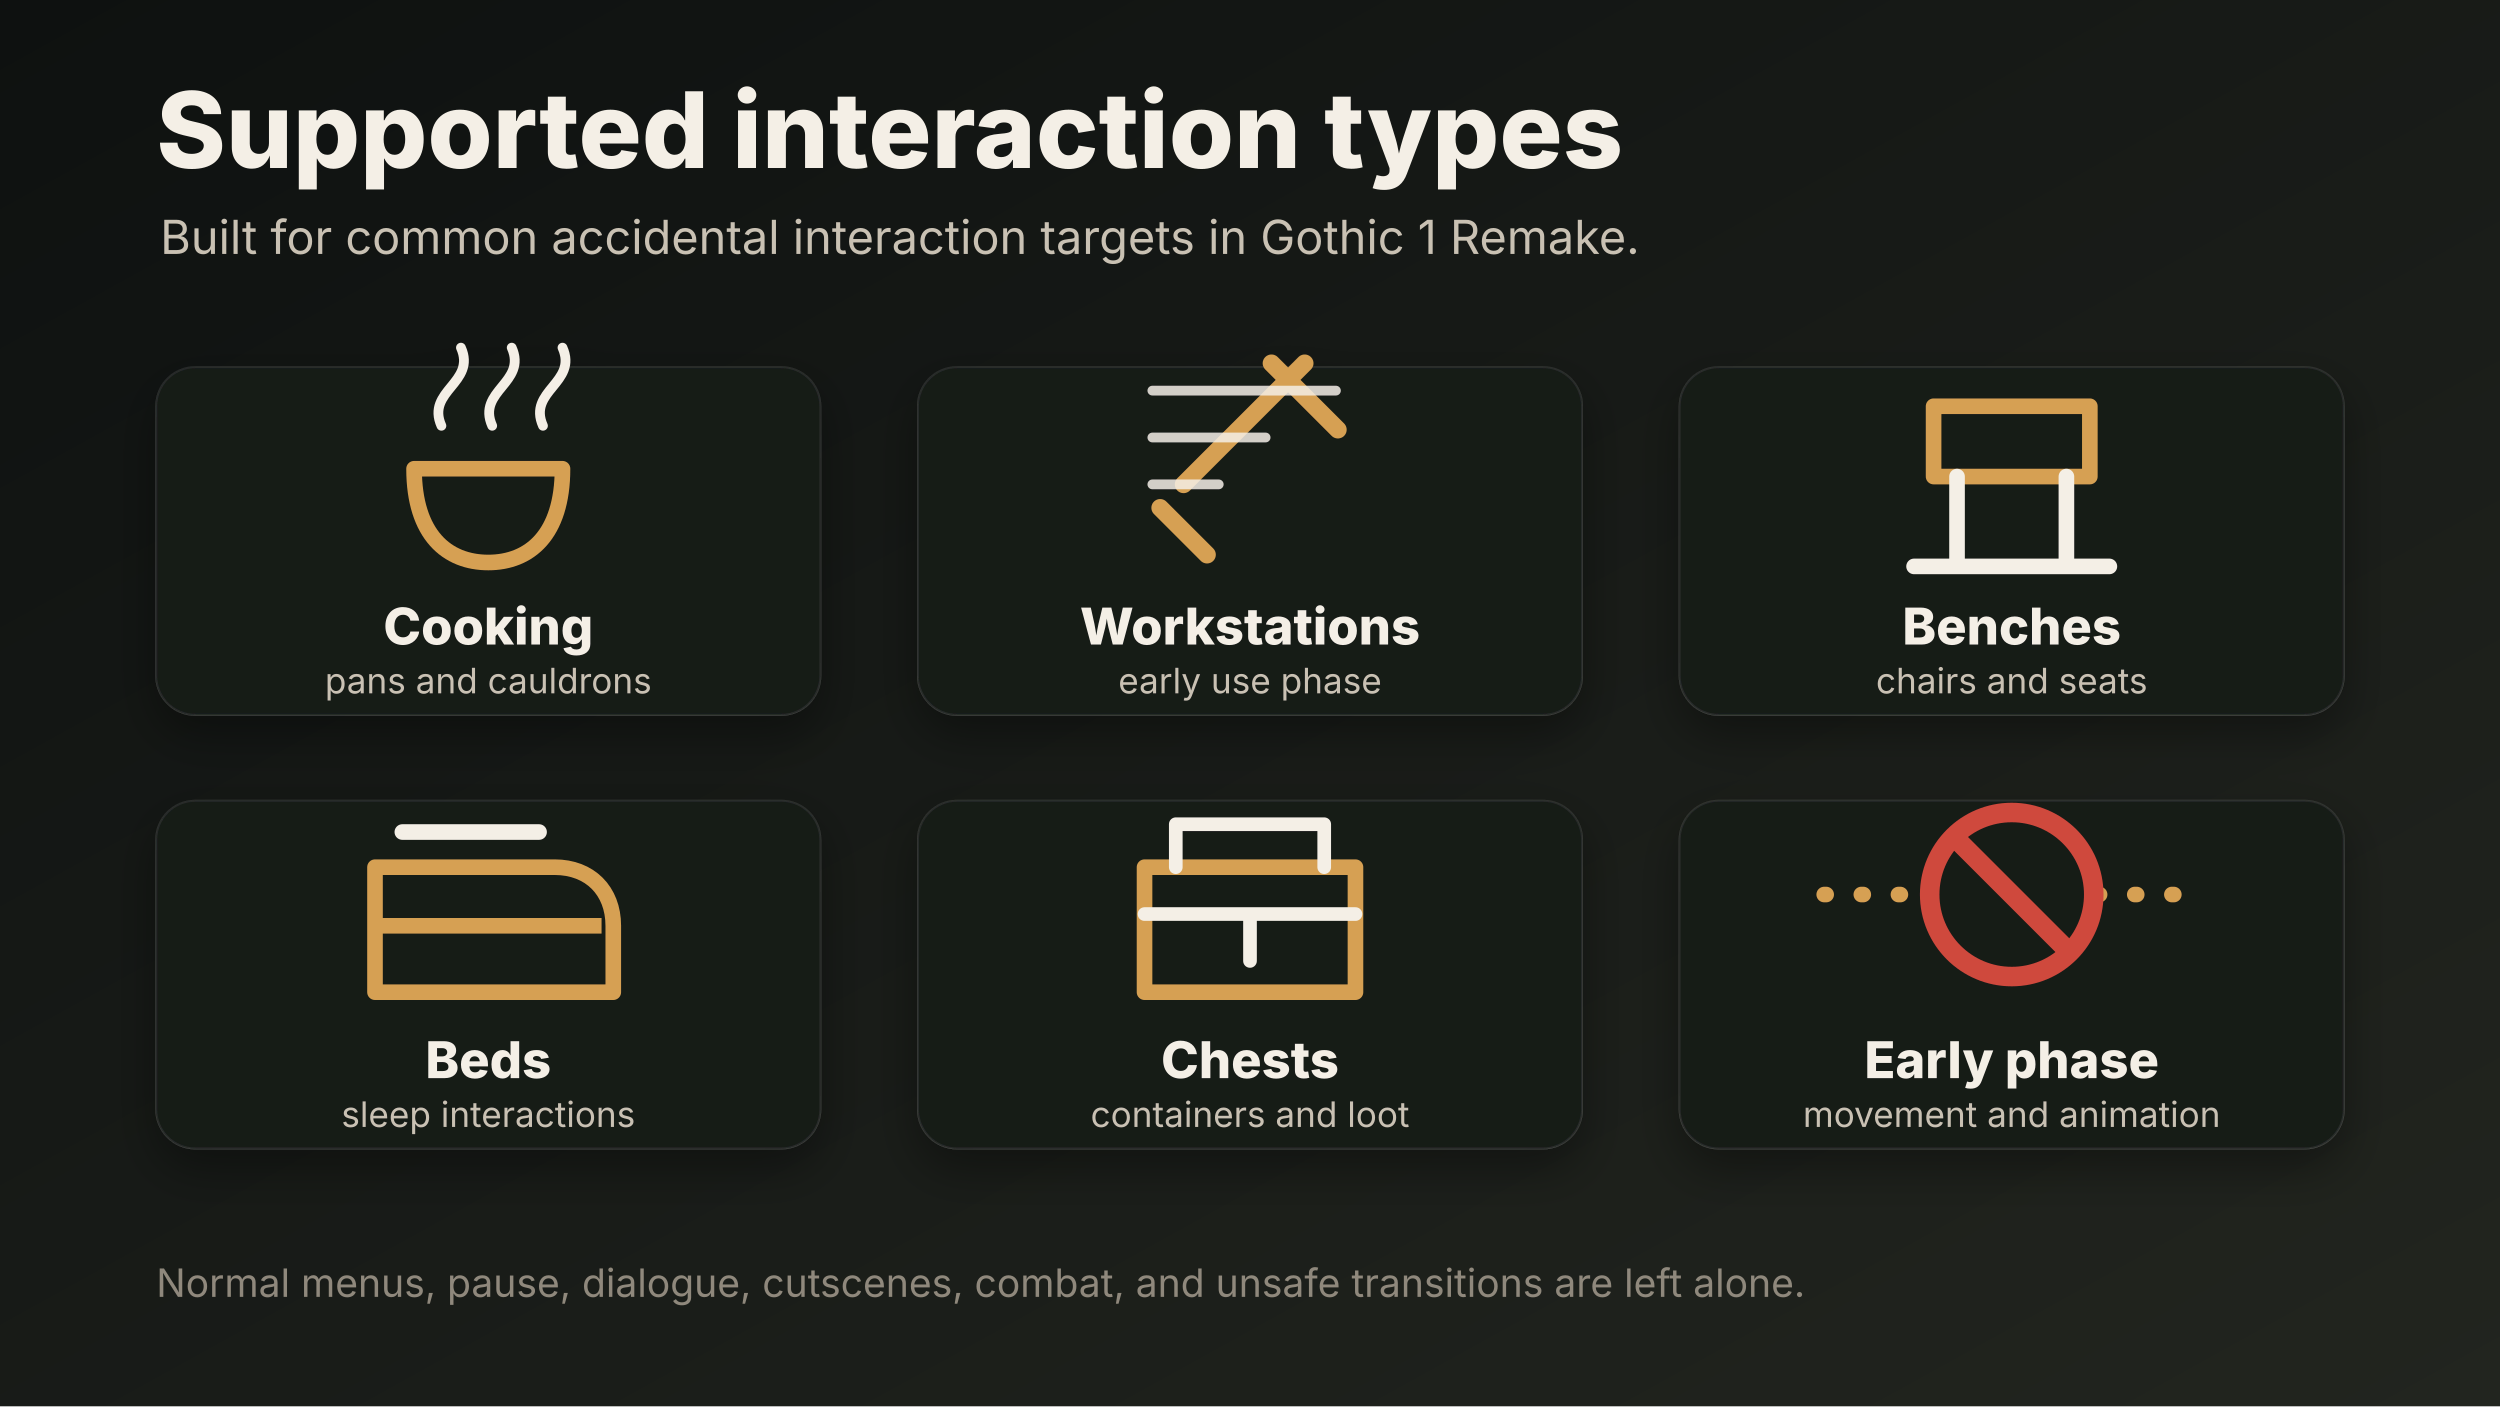
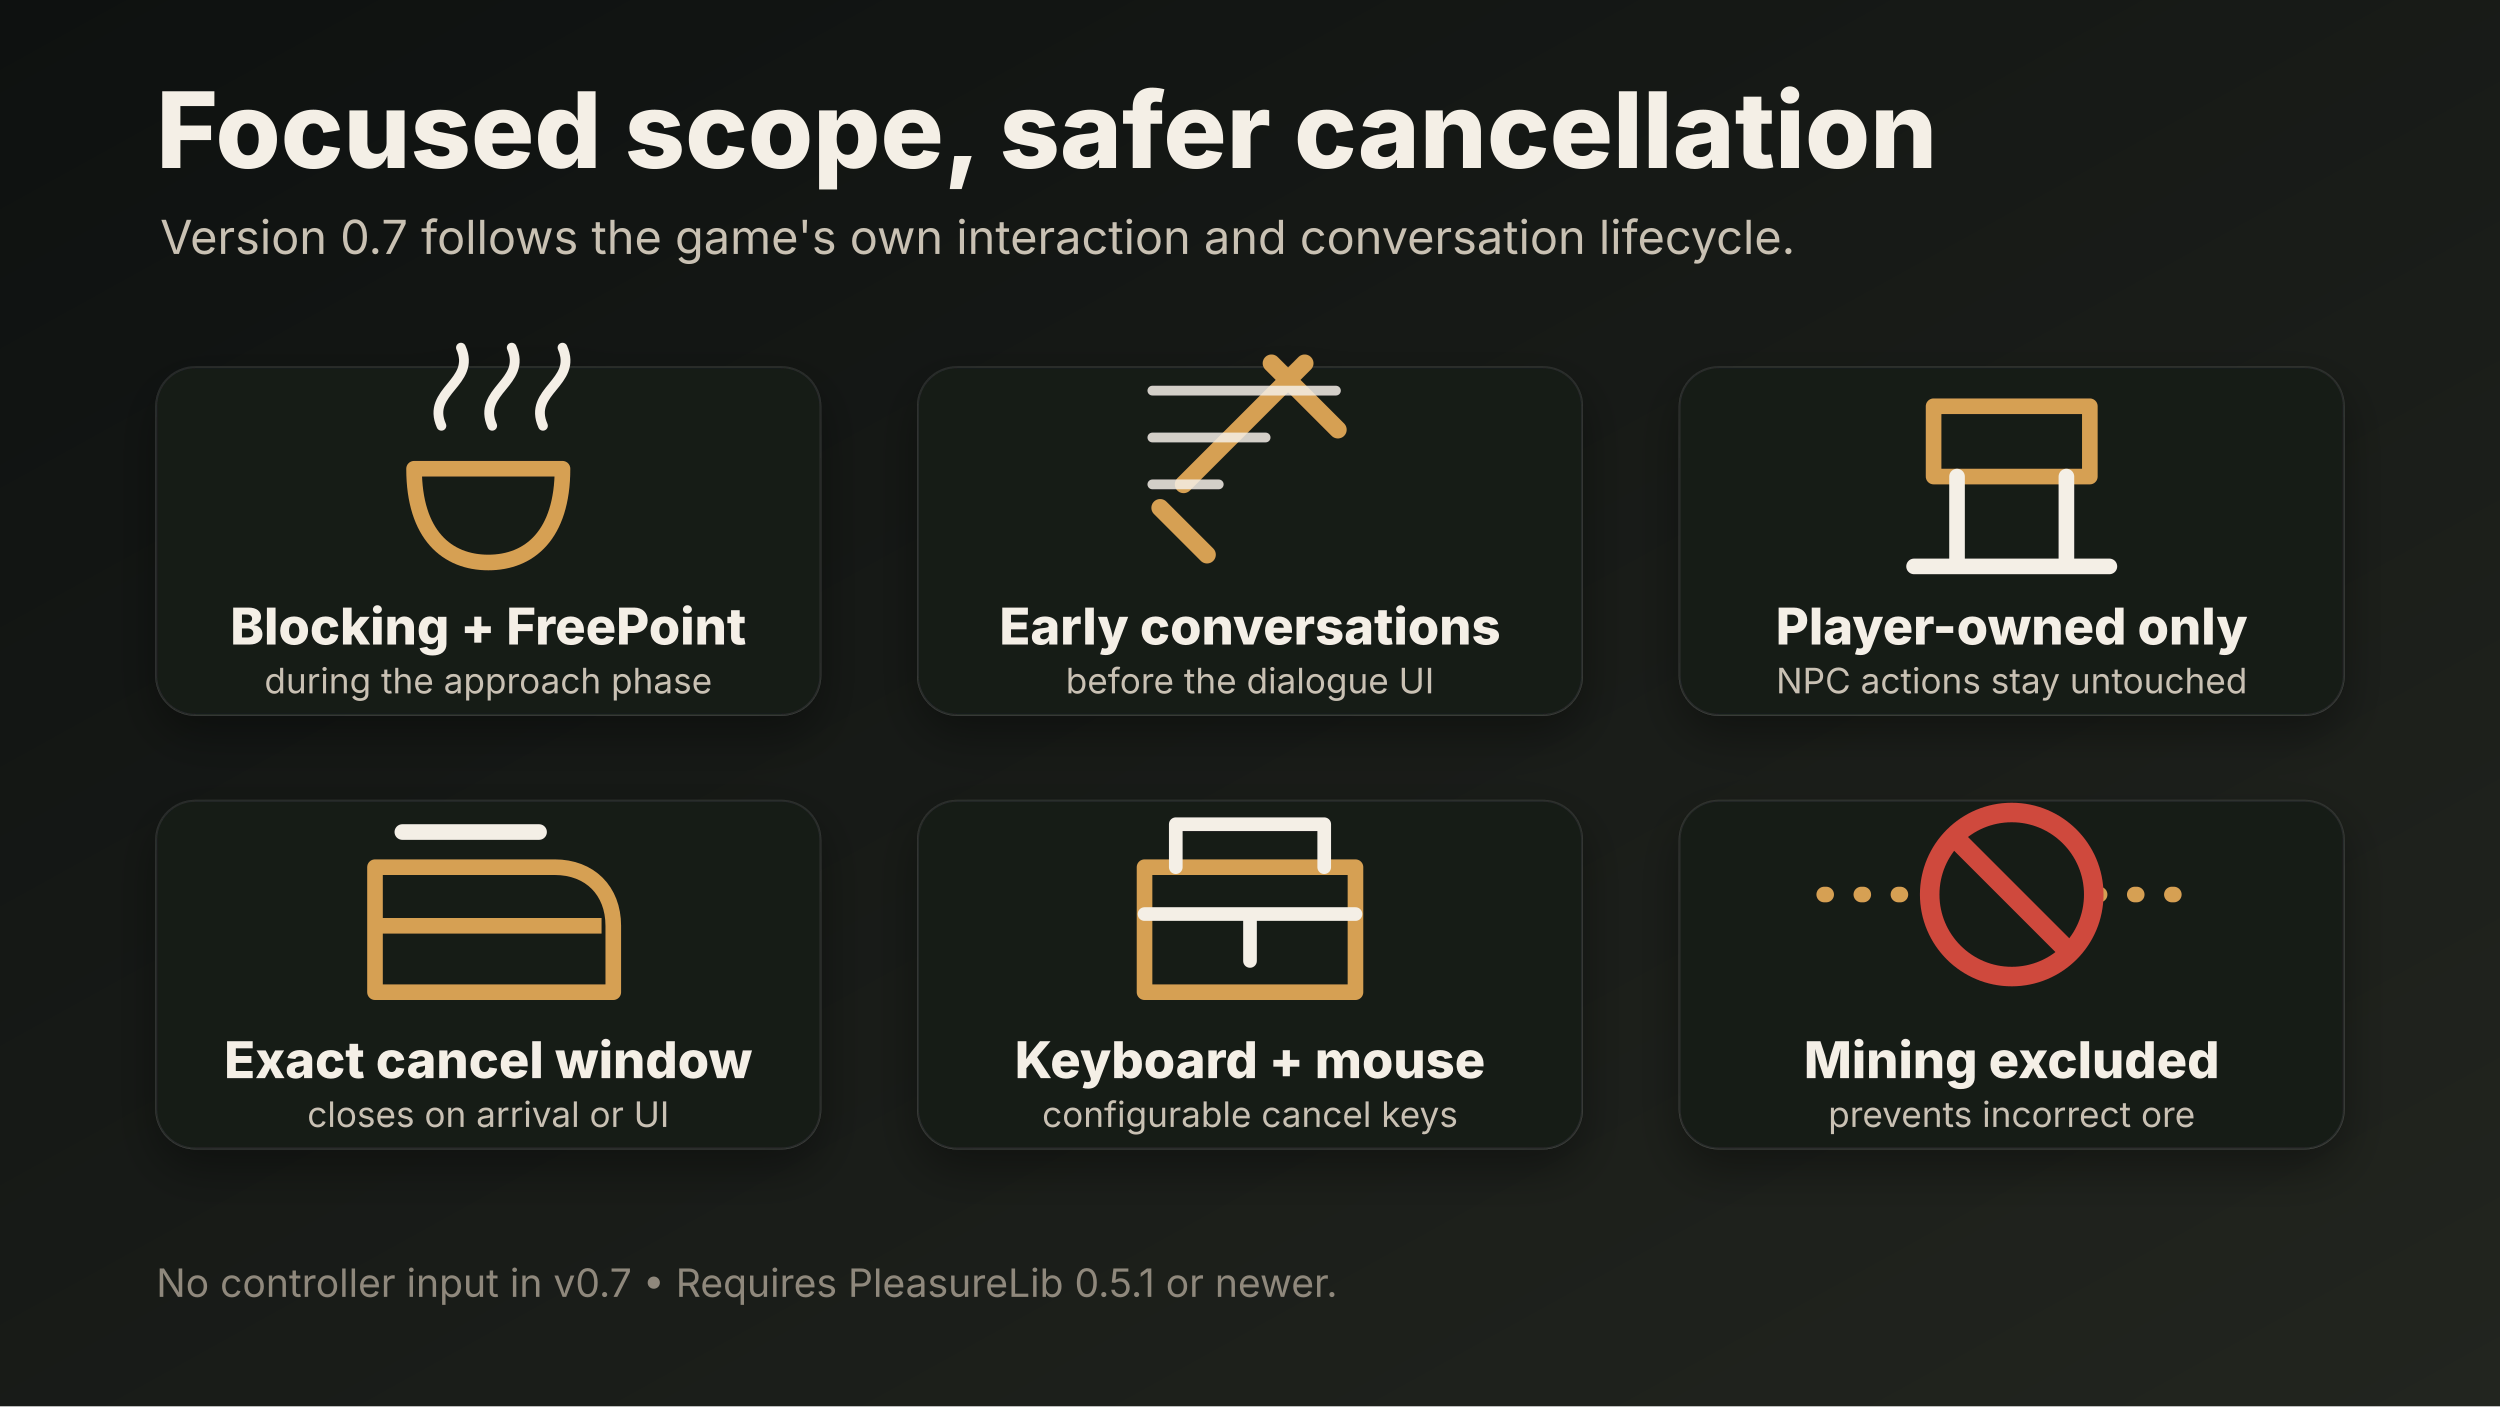
<svg xmlns="http://www.w3.org/2000/svg" width="1280" height="720" viewBox="0 0 1280 720">
  <defs>
    <linearGradient id="bg" x1="0" y1="0" x2="1" y2="1">
      <stop offset="0" stop-color="#0e1110" />
      <stop offset="1" stop-color="#22251f" />
    </linearGradient>
    <filter id="shadow" x="-15%" y="-15%" width="130%" height="130%">
      <feDropShadow dx="0" dy="10" stdDeviation="12" flood-color="#000" flood-opacity="0.36" />
    </filter>
  </defs>
  <rect width="1280" height="720" fill="url(#bg)" />
-   <text x="80" y="86" fill="#f4efe6" font-family="Inter, Segoe UI, Arial, sans-serif" font-size="54" font-weight="800">Supported interaction types</text>
-   <text x="82" y="130" fill="#c9c1b3" font-family="Inter, Segoe UI, Arial, sans-serif" font-size="24">Built for common accidental interaction targets in Gothic 1 Remake.</text>
+   <text x="80" y="86" fill="#f4efe6" font-family="Inter, Segoe UI, Arial, sans-serif" font-size="54" font-weight="800">Focused scope, safer cancellation</text>
+   <text x="82" y="130" fill="#c9c1b3" font-family="Inter, Segoe UI, Arial, sans-serif" font-size="24">Version 0.7 follows the game's own interaction and conversation lifecycle.</text>
  <g transform="translate(80 188)" fill="none" filter="url(#shadow)" font-family="Inter, Segoe UI, Arial, sans-serif">
    <g>
      <rect width="340" height="178" rx="20" fill="#161a18" stroke="#ffffff" stroke-opacity="0.08" />
      <g transform="translate(0 -24)">
        <path d="M132 76h76c0 34-17 48-38 48s-38-14-38-48Z" stroke="#d6a052" stroke-width="8" stroke-linejoin="round" />
        <path d="M146 54c-8-18 18-22 10-40M172 54c-8-18 18-22 10-40M198 54c-8-18 18-22 10-40" stroke="#f4efe6" stroke-width="5" stroke-linecap="round" />
      </g>
-       <text x="170" y="142" text-anchor="middle" fill="#f4efe6" font-size="26" font-weight="800">Cooking</text>
-       <text x="170" y="167" text-anchor="middle" fill="#c9c1b3" font-size="18">pans and cauldrons</text>
+       <text x="170" y="142" text-anchor="middle" fill="#f4efe6" font-size="26" font-weight="800">Blocking + FreePoint</text>
+       <text x="170" y="167" text-anchor="middle" fill="#c9c1b3" font-size="18">during the approach phase</text>
    </g>
    <g transform="translate(390 0)">
      <rect width="340" height="178" rx="20" fill="#161a18" stroke="#ffffff" stroke-opacity="0.08" />
      <g transform="translate(0 -22)">
        <path d="M136 82l62-62M181 20l34 34M124 94l24 24" stroke="#d6a052" stroke-width="9" stroke-linecap="round" />
        <path d="M120 34h94M120 58h58M120 82h34" stroke="#f4efe6" stroke-width="5" stroke-linecap="round" opacity="0.85" />
      </g>
-       <text x="170" y="142" text-anchor="middle" fill="#f4efe6" font-size="26" font-weight="800">Workstations</text>
-       <text x="170" y="167" text-anchor="middle" fill="#c9c1b3" font-size="18">early use phase</text>
+       <text x="170" y="142" text-anchor="middle" fill="#f4efe6" font-size="26" font-weight="800">Early conversations</text>
+       <text x="170" y="167" text-anchor="middle" fill="#c9c1b3" font-size="18">before the dialogue UI</text>
    </g>
    <g transform="translate(780 0)">
      <rect width="340" height="178" rx="20" fill="#161a18" stroke="#ffffff" stroke-opacity="0.08" />
      <g transform="translate(0 -24)">
        <path d="M130 44h80v36h-80Z" stroke="#d6a052" stroke-width="8" stroke-linejoin="round" />
        <path d="M142 80v46M198 80v46M120 126h100" stroke="#f4efe6" stroke-width="8" stroke-linecap="round" />
      </g>
-       <text x="170" y="142" text-anchor="middle" fill="#f4efe6" font-size="26" font-weight="800">Benches</text>
-       <text x="170" y="167" text-anchor="middle" fill="#c9c1b3" font-size="18">chairs and seats</text>
+       <text x="170" y="142" text-anchor="middle" fill="#f4efe6" font-size="26" font-weight="800">Player-owned only</text>
+       <text x="170" y="167" text-anchor="middle" fill="#c9c1b3" font-size="18">NPC actions stay untouched</text>
    </g>
    <g transform="translate(0 222)">
      <rect width="340" height="178" rx="20" fill="#161a18" stroke="#ffffff" stroke-opacity="0.08" />
      <g transform="translate(0 -24)">
        <path d="M112 88h116M122 58h82c18 0 30 12 30 30v34H112V58Z" stroke="#d6a052" stroke-width="8" stroke-linejoin="round" />
        <path d="M126 40h70" stroke="#f4efe6" stroke-width="8" stroke-linecap="round" />
      </g>
-       <text x="170" y="142" text-anchor="middle" fill="#f4efe6" font-size="26" font-weight="800">Beds</text>
-       <text x="170" y="167" text-anchor="middle" fill="#c9c1b3" font-size="18">sleep interactions</text>
+       <text x="170" y="142" text-anchor="middle" fill="#f4efe6" font-size="26" font-weight="800">Exact cancel window</text>
+       <text x="170" y="167" text-anchor="middle" fill="#c9c1b3" font-size="18">closes on arrival or UI</text>
    </g>
    <g transform="translate(390 222)">
      <rect width="340" height="178" rx="20" fill="#161a18" stroke="#ffffff" stroke-opacity="0.08" />
      <g transform="translate(0 -24)">
        <path d="M116 58h108v64H116Z" stroke="#d6a052" stroke-width="8" stroke-linejoin="round" />
        <path d="M132 58V36h76v22M116 82h108M170 82v24" stroke="#f4efe6" stroke-width="7" stroke-linecap="round" stroke-linejoin="round" />
      </g>
-       <text x="170" y="142" text-anchor="middle" fill="#f4efe6" font-size="26" font-weight="800">Chests</text>
-       <text x="170" y="167" text-anchor="middle" fill="#c9c1b3" font-size="18">containers and loot</text>
+       <text x="170" y="142" text-anchor="middle" fill="#f4efe6" font-size="26" font-weight="800">Keyboard + mouse</text>
+       <text x="170" y="167" text-anchor="middle" fill="#c9c1b3" font-size="18">configurable cancel keys</text>
    </g>
    <g transform="translate(780 222)">
      <rect width="340" height="178" rx="20" fill="#161a18" stroke="#ffffff" stroke-opacity="0.08" />
      <g transform="translate(0 -24)">
        <path d="M74 72h52M214 72h52" stroke="#d6a052" stroke-width="8" stroke-linecap="round" stroke-dasharray="1 18" />
        <circle cx="170" cy="72" r="42" stroke="#cf483c" stroke-width="10" />
        <path d="M142 44l56 56" stroke="#cf483c" stroke-width="10" stroke-linecap="round" />
      </g>
-       <text x="170" y="142" text-anchor="middle" fill="#f4efe6" font-size="26" font-weight="800">Early phase</text>
-       <text x="170" y="167" text-anchor="middle" fill="#c9c1b3" font-size="18">movement and animation</text>
+       <text x="170" y="142" text-anchor="middle" fill="#f4efe6" font-size="26" font-weight="800">Mining excluded</text>
+       <text x="170" y="167" text-anchor="middle" fill="#c9c1b3" font-size="18">prevents incorrect ore</text>
    </g>
  </g>
-   <text x="80" y="664" fill="#8f887c" font-family="Inter, Segoe UI, Arial, sans-serif" font-size="20">Normal menus, pause, dialogue, cutscenes, combat, and unsafe transitions are left alone.</text>
+   <text x="80" y="664" fill="#8f887c" font-family="Inter, Segoe UI, Arial, sans-serif" font-size="20">No controller input in v0.7  •  Requires PleasureLib 0.5.1 or newer.</text>
</svg>
